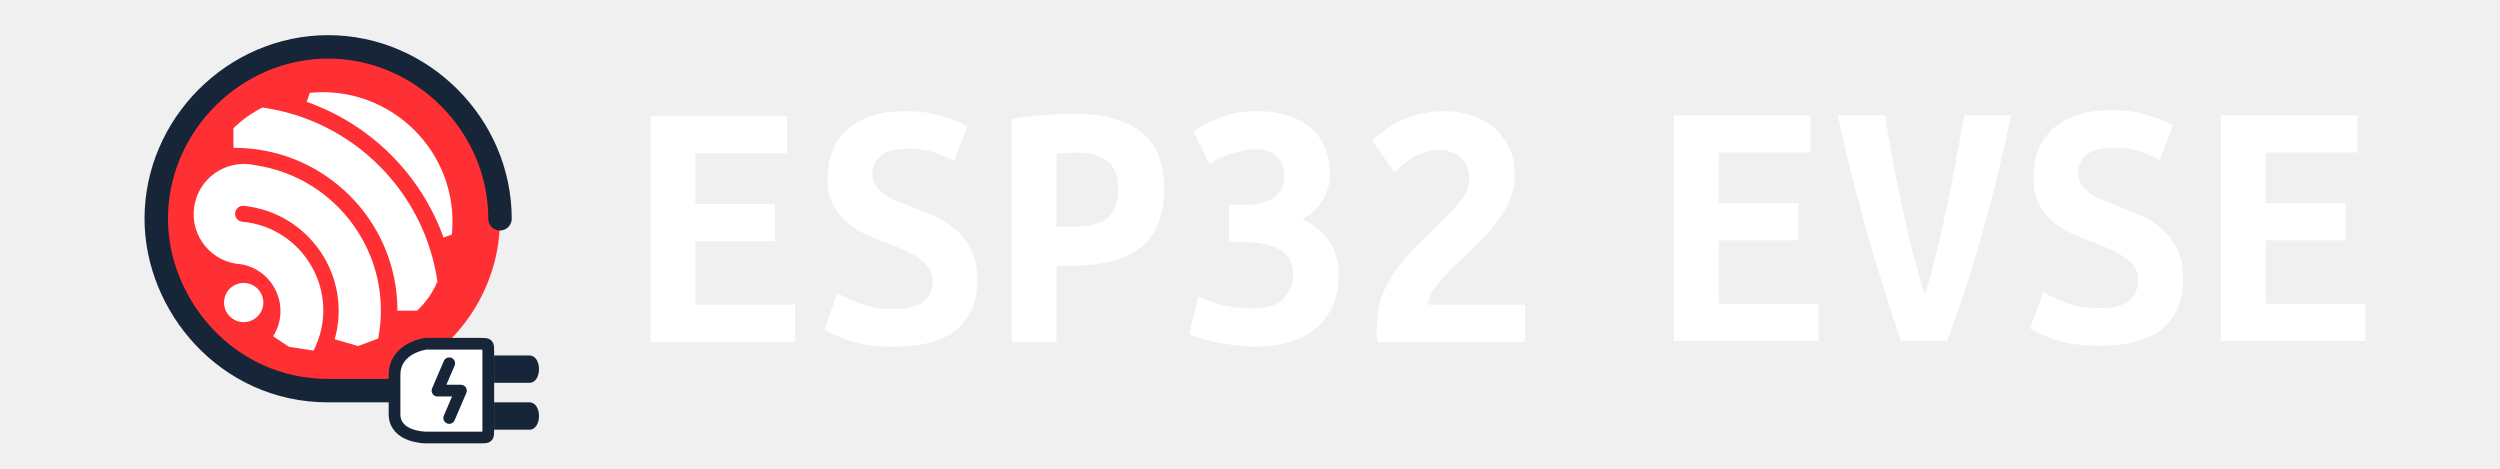
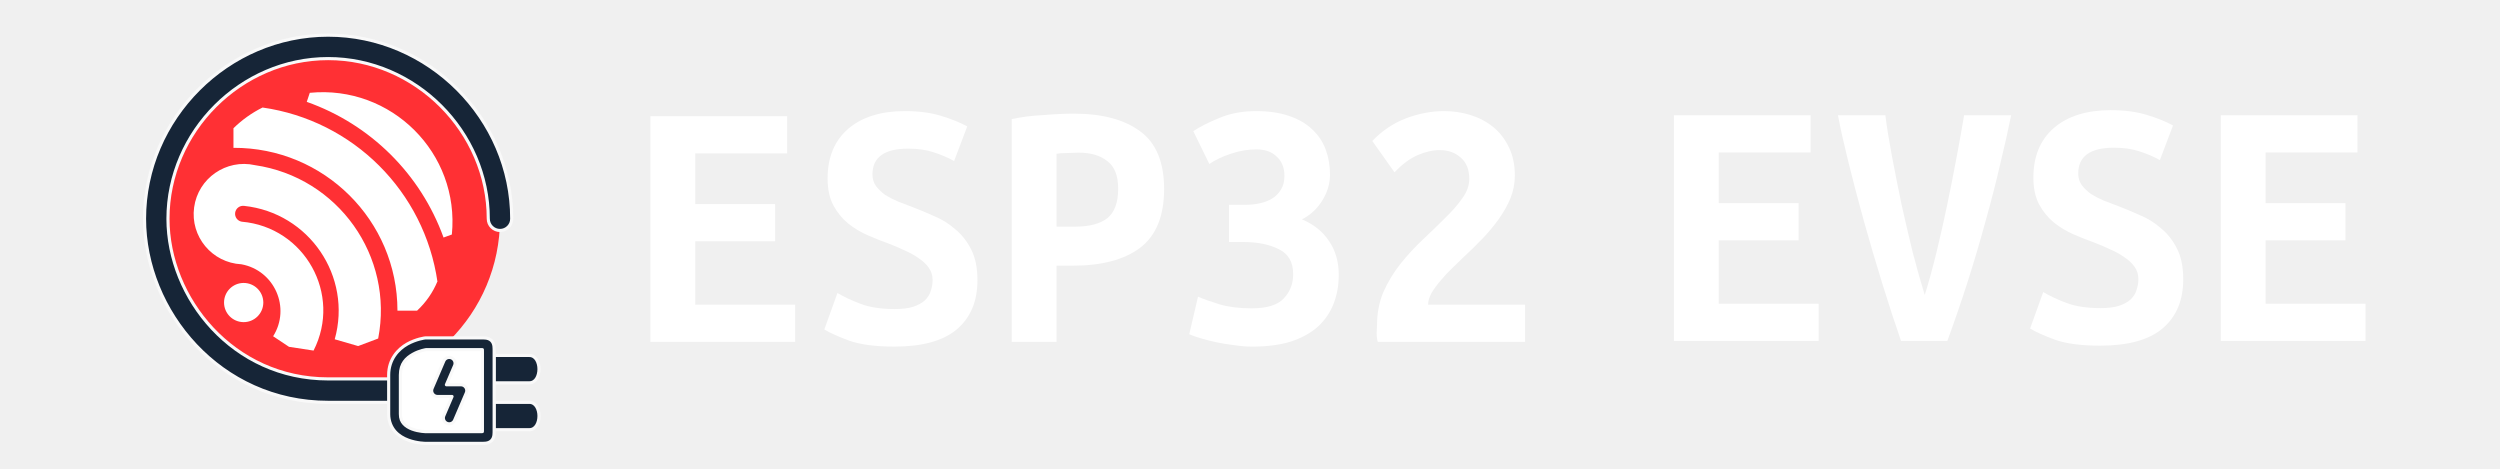
<svg xmlns="http://www.w3.org/2000/svg" viewBox="0 0 320 60" version="1.1" id="svg22" xml:space="preserve" width="800" height="150">
  <defs id="defs26" />
  <circle style="fill:#ff3034;fill-opacity:1;stroke:none;stroke-width:4.072;stroke-linecap:round;stroke-dasharray:none;stroke-opacity:1" id="path21897" cx="42" cy="28" r="22" />
-   <path style="fill:none;fill-opacity:1;stroke:#162537;stroke-width:3;stroke-linecap:round;stroke-linejoin:round;stroke-dasharray:none;stroke-opacity:1" d="M 64,28 C 64,16 54,6 42,6 30,6 20,16 20,28 c 0,11 9,22 22,22 h 8" id="path33833" />
+   <path style="baseline-shift:baseline;display:inline;overflow:visible;fill:#162537;stroke-linecap:round;stroke-linejoin:round;enable-background:accumulate;stop-color:#000000;stop-opacity:1;opacity:1;stroke:#f9f9f9;stroke-width:0.4;stroke-dasharray:none" d="M 42,4.5 C 29.167,4.5 18.5,15.167 18.5,28 c 0,11.818 9.654,23.5 23.5,23.5 h 8 A 1.5,1.5 0 0 0 51.5,50 1.5,1.5 0 0 0 50,48.5 H 42 C 29.846,48.5 21.5,38.182 21.5,28 21.5,16.833 30.833,7.5 42,7.5 53.167,7.5 62.5,16.833 62.5,28 A 1.5,1.5 0 0 0 64,29.5 1.5,1.5 0 0 0 65.5,28 C 65.5,15.167 54.833,4.5 42,4.5 Z" id="path33833" />
  <path fill="#ffffff" d="m 33.703,38.677 c -0.027,-1.376 -1.159,-2.473 -2.538,-2.46 -1.379,0.013 -2.488,1.132 -2.488,2.508 0,1.376 1.109,2.495 2.488,2.508 1.379,0.013 2.512,-1.084 2.538,-2.46 M 56,36.096 C 54.336,24.518 45.215,15.422 33.607,13.762 c -1.374,0.682 -2.631,1.578 -3.724,2.653 v 2.508 c 11.577,-0.053 20.991,9.292 20.991,20.839 h 2.515 C 54.52,38.711 55.411,37.427 56,36 M 39.652,11.88 39.265,13.038 c 8.152,2.876 14.579,9.251 17.509,17.366 l 1.064,-0.386 C 58.864,19.607 50.092,10.857 39.652,11.88 Z m 0.484,32.995 c 3.664,-7.193 -1.13,-15.8 -9.19,-16.498 -0.549,-0.092 -0.924,-0.604 -0.845,-1.154 0.079,-0.55 0.582,-0.936 1.135,-0.872 8.334,0.884 13.87,9.028 11.608,17.077 l 2.999,0.868 2.563,-0.965 c 2.045,-10.527 -5.132,-20.626 -15.767,-22.19 -3.681,-0.823 -7.28,1.671 -7.791,5.399 -0.512,3.728 2.283,7.094 6.05,7.288 4.24,0.774 6.357,5.574 4.063,9.214 l 2.031,1.351 z" id="path20" style="stroke-width:0.097" />
-   <g id="g66457" transform="matrix(0.1,0,0,0.1,2.999999,-2)">
-     <g id="g445" transform="translate(100,5)">
-       <path style="fill:#162537;fill-opacity:1;stroke:#162537;stroke-width:0;stroke-dasharray:none;stroke-opacity:1" d="m 547.589,470 h -45.179 v 35 h 45.179 c 16.429,0 16.429,-35 0,-35 z" id="path6971-3-5-3-9" />
-       <path style="fill:#162537;fill-opacity:1;stroke:#162537;stroke-width:0;stroke-dasharray:none;stroke-opacity:1" d="m 547.589,530 h -45.179 v 35 h 45.179 c 16.429,0 16.429,-35 0,-35 z" id="path6971-3-5-3-9-32" />
-       <path style="fill:#ffffff;fill-opacity:1;stroke:#162537;stroke-width:15;stroke-linecap:butt;stroke-linejoin:round;stroke-dasharray:none;stroke-opacity:1" d="m 415,455 h 70 c 10,0 10,0 10,10 v 100 c 0,10.001 0,10 -10,10 h -70 c 0,0 -40,0 -40,-30 v -50 c 0,-35 40,-40 40,-40 z" id="path6971-2" />
-       <path style="fill:none;fill-opacity:1;stroke:#162537;stroke-width:15;stroke-linecap:round;stroke-linejoin:round;stroke-dasharray:none;stroke-opacity:1" d="m 445,480 -15,35 h 30 l -15,35" id="path53923" />
+   <g id="g66457" transform="matrix(0.1,0,0,0.1,2.999999,-2)" style="stroke:#f9f9f9;stroke-width:4;stroke-dasharray:none">
+     <g id="g445" transform="translate(100,5)" style="stroke:#f9f9f9;stroke-width:4;stroke-dasharray:none">
+       <path style="fill:#162537;fill-opacity:1;stroke:#f9f9f9;stroke-width:4;stroke-dasharray:none;stroke-opacity:1" d="m 547.589,470 h -45.179 v 35 h 45.179 c 16.429,0 16.429,-35 0,-35 z" id="path6971-3-5-3-9" />
+       <path style="fill:#162537;fill-opacity:1;stroke:#f9f9f9;stroke-width:4;stroke-dasharray:none;stroke-opacity:1" d="m 547.589,530 h -45.179 v 35 h 45.179 c 16.429,0 16.429,-35 0,-35 z" id="path6971-3-5-3-9-32" />
+       <g id="path6971-2" style="opacity:1;stroke:#f9f9f9;stroke-width:4;stroke-dasharray:none">
+         <path style="baseline-shift:baseline;display:inline;overflow:visible;fill:#ffffff;stroke-linejoin:round;enable-background:accumulate;stop-color:#000000;stop-opacity:1;stroke:#f9f9f9;stroke-width:4;stroke-dasharray:none" d="m 415,455 h 70 c 10,0 10,0 10,10 v 100 c 0,10.001 0,10 -10,10 h -70 c 0,0 -40,0 -40,-30 v -50 c 0,-35 40,-40 40,-40 z" id="path7" />
+         <path style="baseline-shift:baseline;display:inline;overflow:visible;fill:#162537;stroke-linejoin:round;enable-background:accumulate;stop-color:#000000;stop-opacity:1;stroke:#f9f9f9;stroke-width:4;stroke-dasharray:none" d="m 415,447.5 a 7.501,7.501 0 0 0 -0.93,0.059 c 0,0 -11.3,1.34 -22.748,7.779 C 379.874,461.778 367.5,474.643 367.5,495 v 50 c 0,9.167 3.295,16.87 8.145,22.326 4.85,5.456 10.953,8.784 16.723,10.947 C 403.906,582.601 415,582.5 415,582.5 h 70 c 2.5,0 4.476,0.036 6.609,-0.201 2.133,-0.237 5.05,-0.851 7.443,-3.244 2.393,-2.393 3.009,-5.312 3.246,-7.445 C 502.536,569.476 502.5,567.5 502.5,565 V 465 c 0,-2.5 0.036,-4.476 -0.201,-6.609 -0.237,-2.133 -0.853,-5.051 -3.246,-7.443 -2.393,-2.393 -5.31,-3.009 -7.443,-3.246 C 489.476,447.464 487.5,447.5 485,447.5 Z m 0.66,15 H 485 c 1.234,0 1.609,0.037 2.445,0.055 0.018,0.836 0.055,1.211 0.055,2.445 v 100 c 0,1.234 -0.037,1.609 -0.055,2.445 -0.836,0.018 -1.211,0.055 -2.445,0.055 h -70 c 0,0 -8.906,-0.101 -17.367,-3.273 -4.23,-1.586 -8.127,-3.884 -10.777,-6.865 C 384.205,554.38 382.5,550.833 382.5,545 v -50 c 0,-14.643 7.626,-21.778 16.178,-26.588 8.339,-4.691 16.566,-5.854 16.982,-5.912 z" id="path8" />
+       </g>
+       <path style="baseline-shift:baseline;display:inline;overflow:visible;fill:#162537;stroke-linecap:round;stroke-linejoin:round;enable-background:accumulate;stop-color:#000000;stop-opacity:1;opacity:1;stroke:#f9f9f9;stroke-width:4;stroke-dasharray:none" d="m 442.215,473.037 a 7.5,7.5 0 0 0 -4.109,4.008 l -15,35 A 7.501,7.501 0 0 0 430,522.5 h 18.625 l -10.52,24.545 a 7.5,7.5 0 0 0 3.939,9.85 7.5,7.5 0 0 0 9.85,-3.939 l 15,-35 A 7.501,7.501 0 0 0 460,507.5 h -18.625 l 10.52,-24.545 a 7.5,7.5 0 0 0 -3.939,-9.85 7.5,7.5 0 0 0 -5.74,-0.068 z" id="path53923" />
    </g>
  </g>
  <g id="g439" transform="translate(0.99362,0.119991)" style="fill:#ffffff">
    <path d="M 82.26,43.64 V 14.753 h 17.5 v 4.76 H 88 V 26 h 10.22 v 4.76 H 88 v 8.12 h 12.787 v 4.76 z" id="path304" style="font-weight:bold;font-size:46.667px;font-family:'Ubuntu Mono';-inkscape-font-specification:'Ubuntu Mono, Bold';fill:#ffffff;stroke-width:3;stroke-linecap:round;stroke-linejoin:round" />
    <path d="m 113.48,39.44 q 1.447,0 2.38,-0.28 0.98,-0.327 1.54,-0.84 0.56,-0.56 0.747,-1.213 0.233,-0.7 0.233,-1.4 0,-0.887 -0.513,-1.587 -0.513,-0.7 -1.307,-1.213 -0.793,-0.56 -1.773,-0.98 -0.98,-0.467 -1.96,-0.84 -1.307,-0.467 -2.707,-1.073 -1.4,-0.607 -2.567,-1.54 -1.12,-0.933 -1.867,-2.287 -0.747,-1.4 -0.747,-3.453 0,-4.06 2.613,-6.347 2.66,-2.287 7.28,-2.287 2.66,0 4.62,0.607 2.007,0.607 3.36,1.353 l -1.68,4.433 q -1.167,-0.653 -2.613,-1.12 -1.4,-0.467 -3.267,-0.467 -4.573,0 -4.573,3.313 0,0.84 0.467,1.493 0.467,0.607 1.167,1.12 0.747,0.467 1.633,0.84 0.933,0.373 1.82,0.7 1.353,0.513 2.8,1.167 1.493,0.607 2.707,1.68 1.26,1.027 2.053,2.613 0.793,1.54 0.793,3.92 0,4.06 -2.66,6.3 -2.613,2.193 -7.98,2.193 -3.593,0 -5.74,-0.747 -2.147,-0.793 -3.22,-1.447 l 1.68,-4.667 q 1.26,0.747 2.987,1.4 1.773,0.653 4.293,0.653 z" id="path306" style="font-weight:bold;font-size:46.667px;font-family:'Ubuntu Mono';-inkscape-font-specification:'Ubuntu Mono, Bold';fill:#ffffff;stroke-width:3;stroke-linecap:round;stroke-linejoin:round" />
    <path d="m 136.44,14.427 q 5.507,0 8.54,2.287 3.033,2.24 3.033,7.373 0,5.18 -3.08,7.513 -3.033,2.287 -8.633,2.287 h -2.053 v 9.753 h -5.74 V 15.127 q 0.84,-0.187 1.867,-0.327 1.073,-0.14 2.147,-0.187 1.073,-0.093 2.1,-0.14 1.027,-0.047 1.82,-0.047 z m 0.653,4.993 q -0.513,0 -1.447,0.047 -0.887,0 -1.4,0.093 v 9.333 h 2.333 q 2.753,0 4.153,-1.073 1.4,-1.12 1.4,-3.78 0,-2.52 -1.4,-3.547 -1.353,-1.073 -3.64,-1.073 z" id="path308" style="font-weight:bold;font-size:46.667px;font-family:'Ubuntu Mono';-inkscape-font-specification:'Ubuntu Mono, Bold';fill:#ffffff;stroke-width:3;stroke-linecap:round;stroke-linejoin:round" />
    <path d="m 159.26,44.247 q -1.073,0 -2.287,-0.187 -1.167,-0.14 -2.287,-0.373 -1.073,-0.233 -2.007,-0.513 -0.933,-0.28 -1.447,-0.513 l 1.12,-4.807 q 1.073,0.467 2.753,0.98 1.727,0.513 4.107,0.513 2.94,0 4.107,-1.26 1.213,-1.26 1.213,-3.127 0,-2.287 -1.82,-3.173 -1.82,-0.933 -4.62,-0.933 h -1.773 v -4.76 h 2.147 q 0.887,0 1.773,-0.187 Q 161.126,25.72 161.826,25.3 q 0.7,-0.42 1.12,-1.12 0.467,-0.7 0.467,-1.773 0,-1.587 -0.98,-2.473 -0.933,-0.933 -2.613,-0.933 -1.633,0 -3.267,0.56 -1.587,0.513 -2.753,1.307 l -2.053,-4.2 q 1.26,-0.84 3.313,-1.68 2.1,-0.887 4.713,-0.887 2.427,0 4.2,0.607 1.82,0.607 2.987,1.727 1.167,1.073 1.727,2.567 0.56,1.493 0.56,3.22 0,1.727 -0.98,3.313 -0.98,1.587 -2.613,2.427 2.24,0.933 3.453,2.753 1.26,1.82 1.26,4.34 0,2.007 -0.653,3.687 -0.653,1.68 -2.007,2.94 -1.353,1.213 -3.453,1.913 -2.1,0.653 -4.993,0.653 z" id="path310" style="font-weight:bold;font-size:46.667px;font-family:'Ubuntu Mono';-inkscape-font-specification:'Ubuntu Mono, Bold';fill:#ffffff;stroke-width:3;stroke-linecap:round;stroke-linejoin:round" />
    <path d="m 192.906,22.36 q 0,1.493 -0.56,2.893 -0.56,1.353 -1.493,2.66 -0.933,1.307 -2.1,2.52 -1.167,1.213 -2.38,2.333 -0.607,0.56 -1.4,1.353 -0.793,0.747 -1.493,1.587 -0.7,0.793 -1.213,1.633 -0.467,0.84 -0.467,1.54 h 12.413 v 4.76 H 175.36 q -0.14,-0.467 -0.14,-1.167 0.047,-0.7 0.047,-0.98 0,-2.333 0.84,-4.293 0.887,-1.96 2.193,-3.593 1.353,-1.68 2.847,-3.08 1.54,-1.447 2.847,-2.753 1.353,-1.307 2.193,-2.52 0.887,-1.213 0.887,-2.473 0,-1.773 -1.073,-2.707 -1.073,-0.98 -2.707,-0.98 -1.353,0 -2.847,0.653 -1.493,0.653 -2.94,2.193 l -2.847,-4.013 q 1.867,-1.96 4.293,-2.893 2.473,-0.933 4.9,-0.933 1.773,0 3.407,0.513 1.633,0.513 2.893,1.54 1.26,1.027 2.007,2.613 0.747,1.54 0.747,3.593 z" id="path312" style="font-weight:bold;font-size:46.667px;font-family:'Ubuntu Mono';-inkscape-font-specification:'Ubuntu Mono, Bold';fill:#ffffff;stroke-width:3;stroke-linecap:round;stroke-linejoin:round" />
  </g>
  <g id="g432" transform="translate(-7.999332)" style="fill:#ffffff">
    <path d="M 222.26,43.64 V 14.753 h 17.5 v 4.76 H 228 V 26 h 10.22 v 4.76 h -10.22 v 8.12 h 12.787 v 4.76 z" id="path314" style="font-weight:bold;font-size:46.667px;font-family:'Ubuntu Mono';-inkscape-font-specification:'Ubuntu Mono, Bold';fill:#ffffff;stroke-width:3;stroke-linecap:round;stroke-linejoin:round" />
    <path d="m 251.333,43.64 q -1.12,-3.22 -2.38,-7.28 -1.26,-4.06 -2.38,-8.073 -1.12,-4.06 -2.007,-7.653 -0.887,-3.593 -1.307,-5.88 h 6.067 q 0.28,2.24 0.84,5.227 0.56,2.94 1.213,6.113 0.7,3.127 1.447,6.207 0.793,3.033 1.54,5.46 0.747,-2.38 1.493,-5.413 0.747,-3.08 1.4,-6.207 0.653,-3.173 1.213,-6.16 0.56,-2.987 0.933,-5.227 h 6.02 q -0.56,2.8 -1.4,6.253 -0.793,3.453 -1.867,7.28 -1.027,3.78 -2.287,7.747 -1.26,3.92 -2.613,7.607 z" id="path316" style="font-weight:bold;font-size:46.667px;font-family:'Ubuntu Mono';-inkscape-font-specification:'Ubuntu Mono, Bold';fill:#ffffff;stroke-width:3;stroke-linecap:round;stroke-linejoin:round" />
    <path d="m 276.813,39.44 q 1.447,0 2.38,-0.28 0.98,-0.327 1.54,-0.84 0.56,-0.56 0.747,-1.213 0.233,-0.7 0.233,-1.4 0,-0.887 -0.513,-1.587 -0.513,-0.7 -1.307,-1.213 -0.793,-0.56 -1.773,-0.98 -0.98,-0.467 -1.96,-0.84 -1.307,-0.467 -2.707,-1.073 -1.4,-0.607 -2.567,-1.54 -1.12,-0.933 -1.867,-2.287 -0.747,-1.4 -0.747,-3.453 0,-4.06 2.613,-6.347 2.66,-2.287 7.28,-2.287 2.66,0 4.62,0.607 2.007,0.607 3.36,1.353 l -1.68,4.433 q -1.167,-0.653 -2.613,-1.12 -1.4,-0.467 -3.267,-0.467 -4.573,0 -4.573,3.313 0,0.84 0.467,1.493 0.467,0.607 1.167,1.12 0.747,0.467 1.633,0.84 0.933,0.373 1.82,0.7 1.353,0.513 2.8,1.167 1.493,0.607 2.707,1.68 1.26,1.027 2.053,2.613 0.793,1.54 0.793,3.92 0,4.06 -2.66,6.3 -2.613,2.193 -7.98,2.193 -3.593,0 -5.74,-0.747 -2.147,-0.793 -3.22,-1.447 l 1.68,-4.667 q 1.26,0.747 2.987,1.4 1.773,0.653 4.293,0.653 z" id="path318" style="font-weight:bold;font-size:46.667px;font-family:'Ubuntu Mono';-inkscape-font-specification:'Ubuntu Mono, Bold';fill:#ffffff;stroke-width:3;stroke-linecap:round;stroke-linejoin:round" />
    <path d="M 292.259,43.64 V 14.753 h 17.5 v 4.76 H 297.999 V 26 h 10.22 v 4.76 h -10.22 v 8.12 h 12.787 v 4.76 z" id="path320" style="font-weight:bold;font-size:46.667px;font-family:'Ubuntu Mono';-inkscape-font-specification:'Ubuntu Mono, Bold';fill:#ffffff;stroke-width:3;stroke-linecap:round;stroke-linejoin:round" />
  </g>
</svg>
